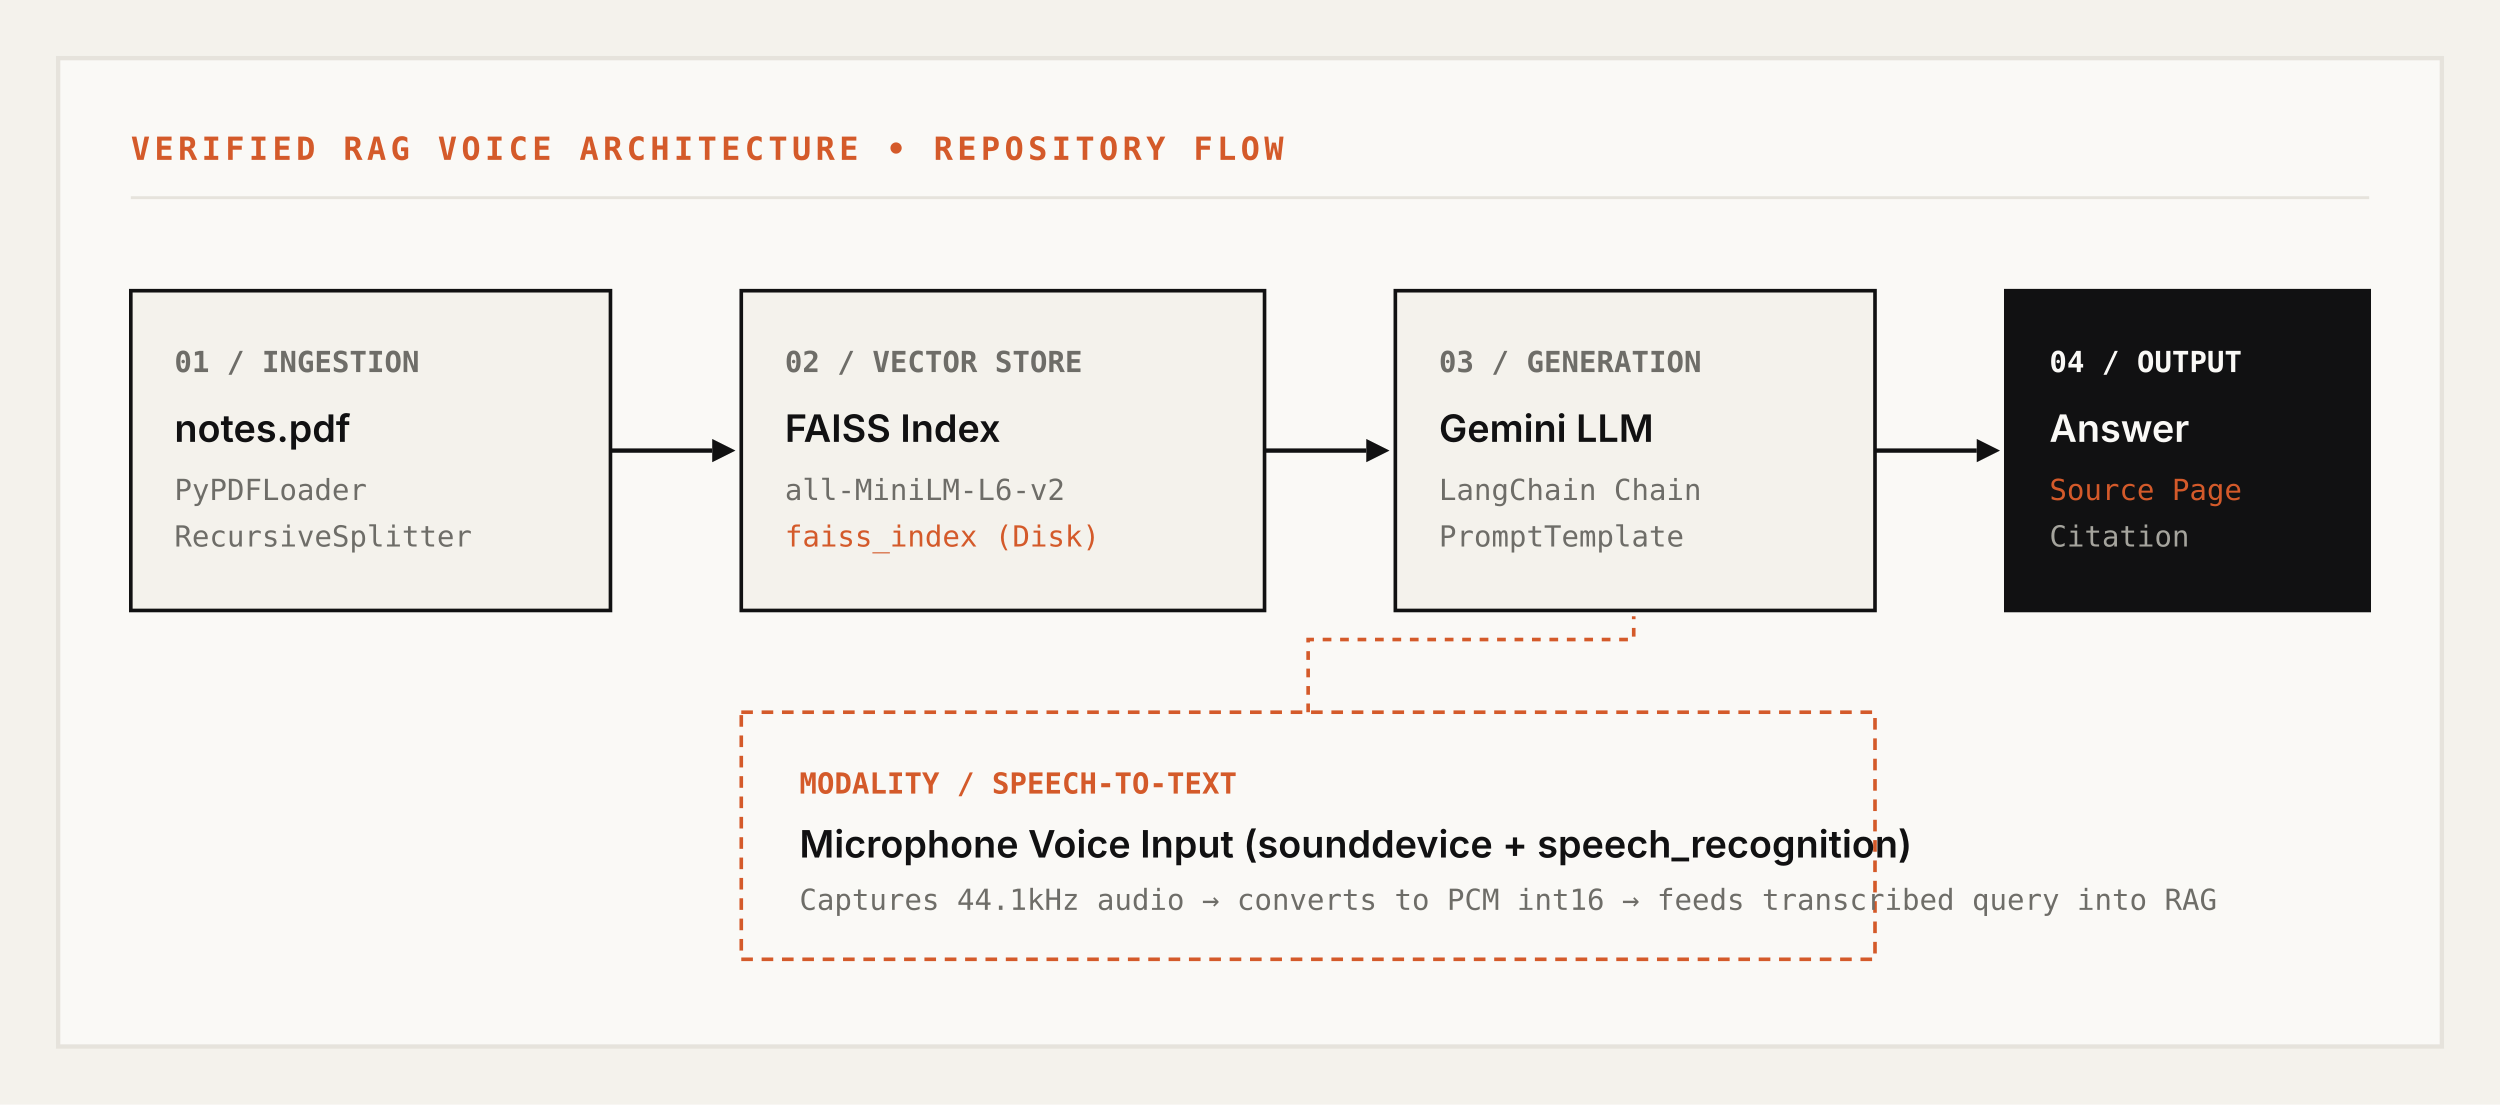
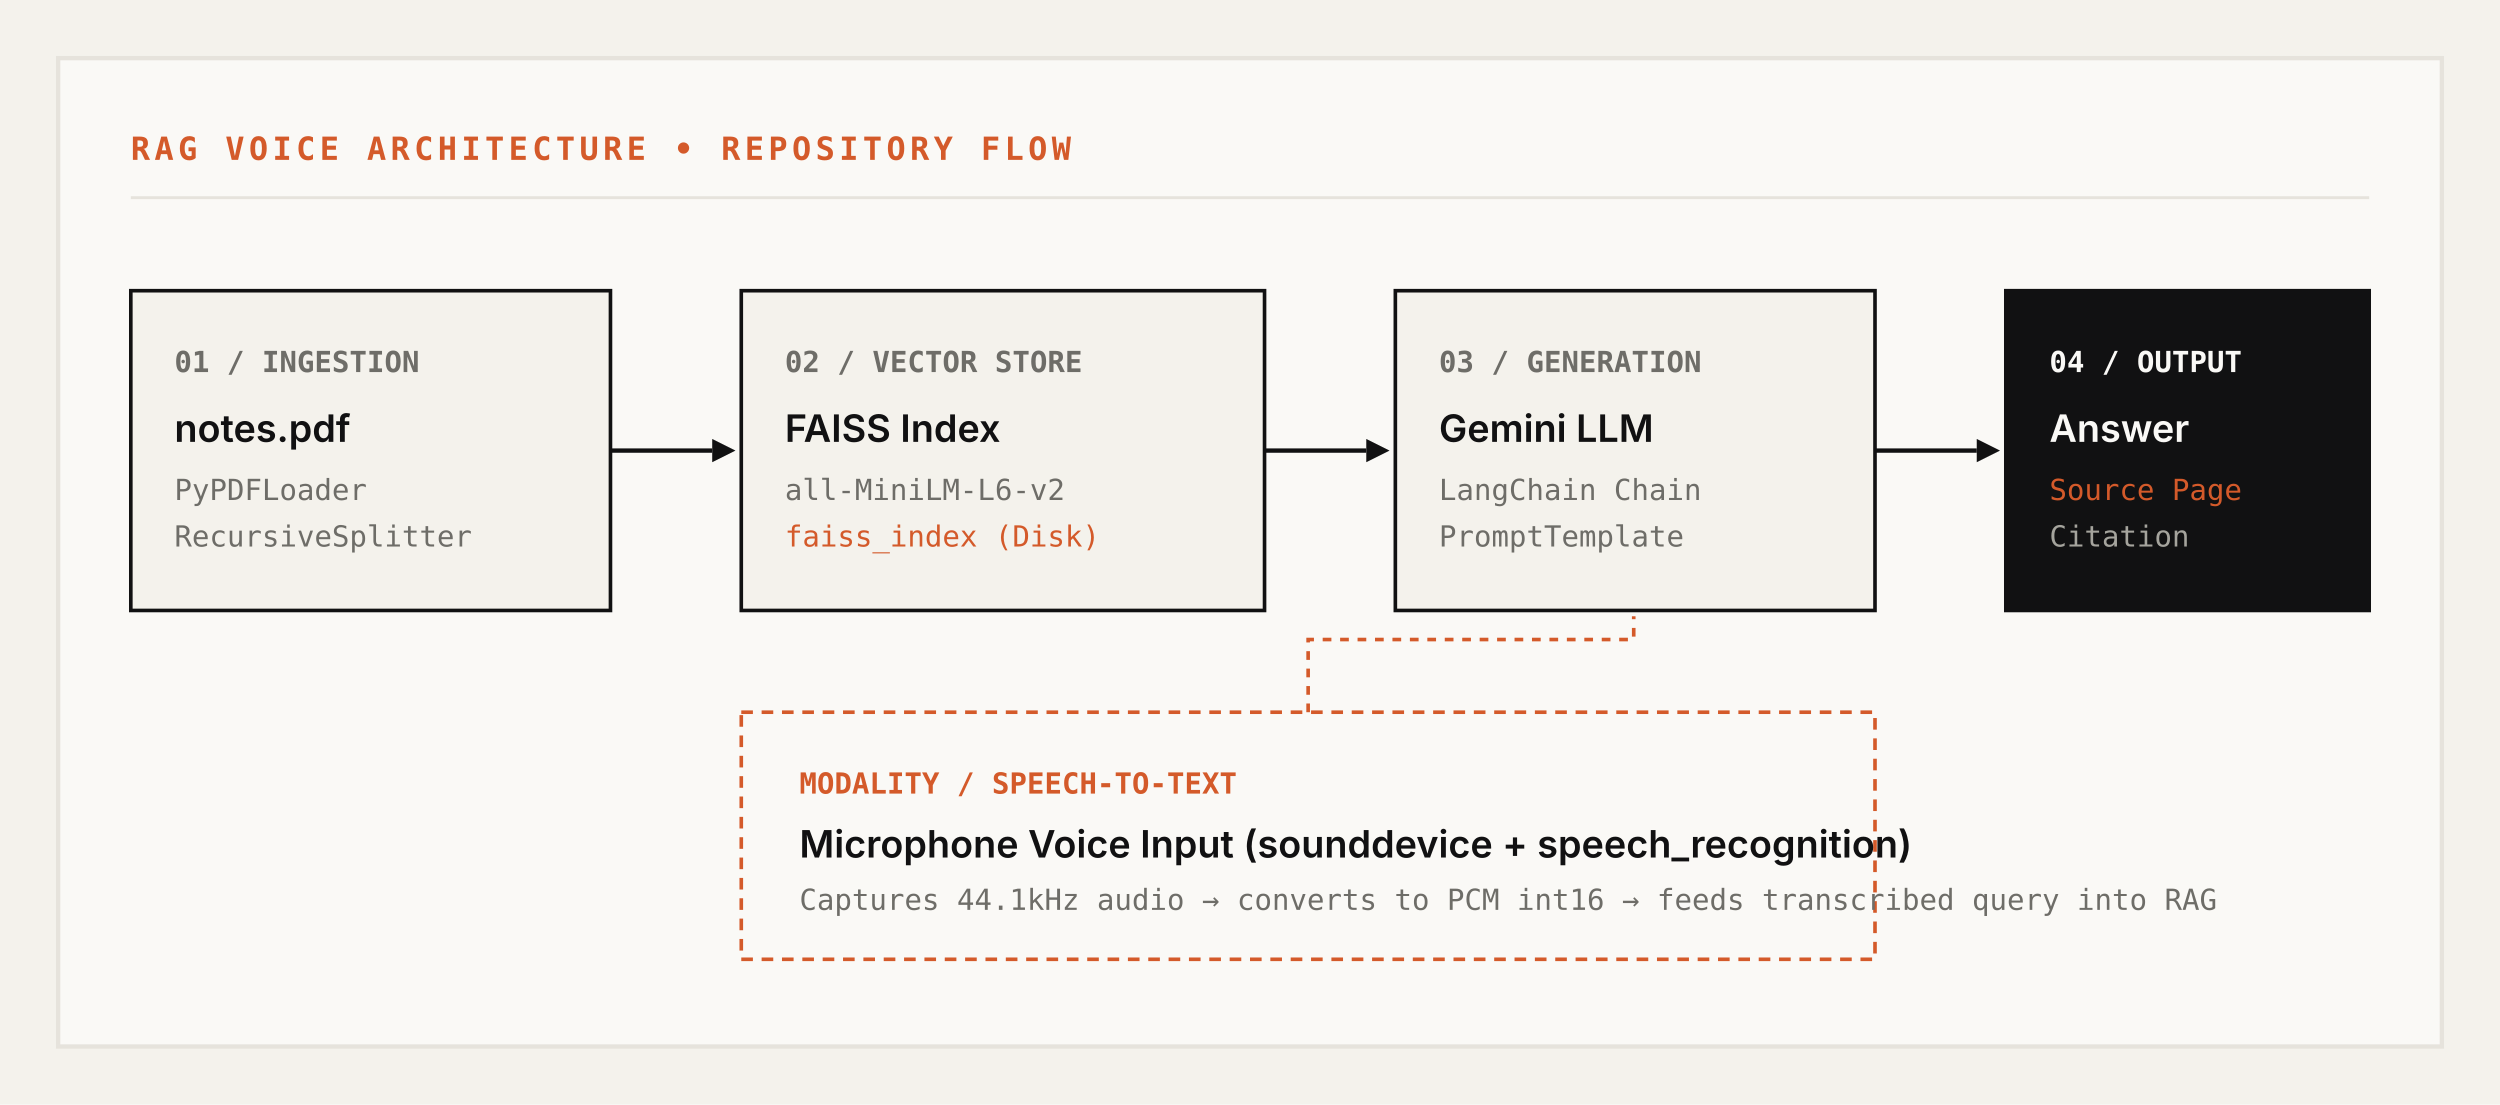
<svg xmlns="http://www.w3.org/2000/svg" viewBox="0 0 860 380" fill="none">
  <rect width="860" height="380" fill="#F4F2EC" />
  <rect x="20" y="20" width="820" height="340" fill="#FAF9F6" stroke="#E6E3DC" stroke-width="1.5" />
-   <text x="45" y="55" font-family="'JetBrains Mono', monospace" font-size="11" font-weight="600" fill="#D45A2A" letter-spacing="1.5">VERIFIED RAG VOICE ARCHITECTURE • REPOSITORY FLOW</text>
+   <text x="45" y="55" font-family="'JetBrains Mono', monospace" font-size="11" font-weight="600" fill="#D45A2A" letter-spacing="1.5">RAG VOICE ARCHITECTURE • REPOSITORY FLOW</text>
  <line x1="45" y1="68" x2="815" y2="68" stroke="#E6E3DC" stroke-width="1" />
  <g transform="translate(45, 100)">
    <rect width="165" height="110" fill="#F4F2EC" stroke="#111112" stroke-width="1.25" />
    <text x="15" y="28" font-family="'JetBrains Mono', monospace" font-size="10" font-weight="600" fill="#6E6D68">01 / INGESTION</text>
    <text x="15" y="52" font-family="'Inter', sans-serif" font-size="13" font-weight="600" fill="#111112">notes.pdf</text>
    <text x="15" y="72" font-family="'JetBrains Mono', monospace" font-size="10" fill="#6E6D68">PyPDFLoader</text>
    <text x="15" y="88" font-family="'JetBrains Mono', monospace" font-size="10" fill="#6E6D68">RecursiveSplitter</text>
  </g>
  <path d="M 210 155 L 245 155" stroke="#111112" stroke-width="1.5" />
  <polygon points="245,151 253,155 245,159" fill="#111112" />
  <g transform="translate(255, 100)">
    <rect width="180" height="110" fill="#F4F2EC" stroke="#111112" stroke-width="1.25" />
    <text x="15" y="28" font-family="'JetBrains Mono', monospace" font-size="10" font-weight="600" fill="#6E6D68">02 / VECTOR STORE</text>
    <text x="15" y="52" font-family="'Inter', sans-serif" font-size="13" font-weight="600" fill="#111112">FAISS Index</text>
    <text x="15" y="72" font-family="'JetBrains Mono', monospace" font-size="10" fill="#6E6D68">all-MiniLM-L6-v2</text>
    <text x="15" y="88" font-family="'JetBrains Mono', monospace" font-size="10" fill="#D45A2A">faiss_index (Disk)</text>
  </g>
  <path d="M 435 155 L 470 155" stroke="#111112" stroke-width="1.5" />
  <polygon points="470,151 478,155 470,159" fill="#111112" />
  <g transform="translate(480, 100)">
    <rect width="165" height="110" fill="#F4F2EC" stroke="#111112" stroke-width="1.25" />
    <text x="15" y="28" font-family="'JetBrains Mono', monospace" font-size="10" font-weight="600" fill="#6E6D68">03 / GENERATION</text>
    <text x="15" y="52" font-family="'Inter', sans-serif" font-size="13" font-weight="600" fill="#111112">Gemini LLM</text>
    <text x="15" y="72" font-family="'JetBrains Mono', monospace" font-size="10" fill="#6E6D68">LangChain Chain</text>
    <text x="15" y="88" font-family="'JetBrains Mono', monospace" font-size="10" fill="#6E6D68">PromptTemplate</text>
  </g>
  <path d="M 645 155 L 680 155" stroke="#111112" stroke-width="1.5" />
  <polygon points="680,151 688,155 680,159" fill="#111112" />
  <g transform="translate(690, 100)">
    <rect width="125" height="110" fill="#111112" stroke="#111112" stroke-width="1.25" />
    <text x="15" y="28" font-family="'JetBrains Mono', monospace" font-size="10" font-weight="600" fill="#FAF9F6">04 / OUTPUT</text>
    <text x="15" y="52" font-family="'Inter', sans-serif" font-size="13" font-weight="600" fill="#FAF9F6">Answer</text>
    <text x="15" y="72" font-family="'JetBrains Mono', monospace" font-size="10" fill="#D45A2A">Source Page</text>
    <text x="15" y="88" font-family="'JetBrains Mono', monospace" font-size="10" fill="#A5A49D">Citation</text>
  </g>
  <g transform="translate(255, 245)">
    <rect width="390" height="85" fill="#FAF9F6" stroke="#D45A2A" stroke-width="1.25" stroke-dasharray="4,3" />
    <text x="20" y="28" font-family="'JetBrains Mono', monospace" font-size="10" font-weight="600" fill="#D45A2A">MODALITY / SPEECH-TO-TEXT</text>
    <text x="20" y="50" font-family="'Inter', sans-serif" font-size="13" font-weight="600" fill="#111112">Microphone Voice Input (sounddevice + speech_recognition)</text>
    <text x="20" y="68" font-family="'JetBrains Mono', monospace" font-size="10" fill="#6E6D68">Captures 44.1kHz audio → converts to PCM int16 → feeds transcribed query into RAG</text>
  </g>
  <path d="M 450 245 L 450 220 L 562 220 L 562 212" stroke="#D45A2A" stroke-width="1.25" stroke-dasharray="3,3" />
</svg>
